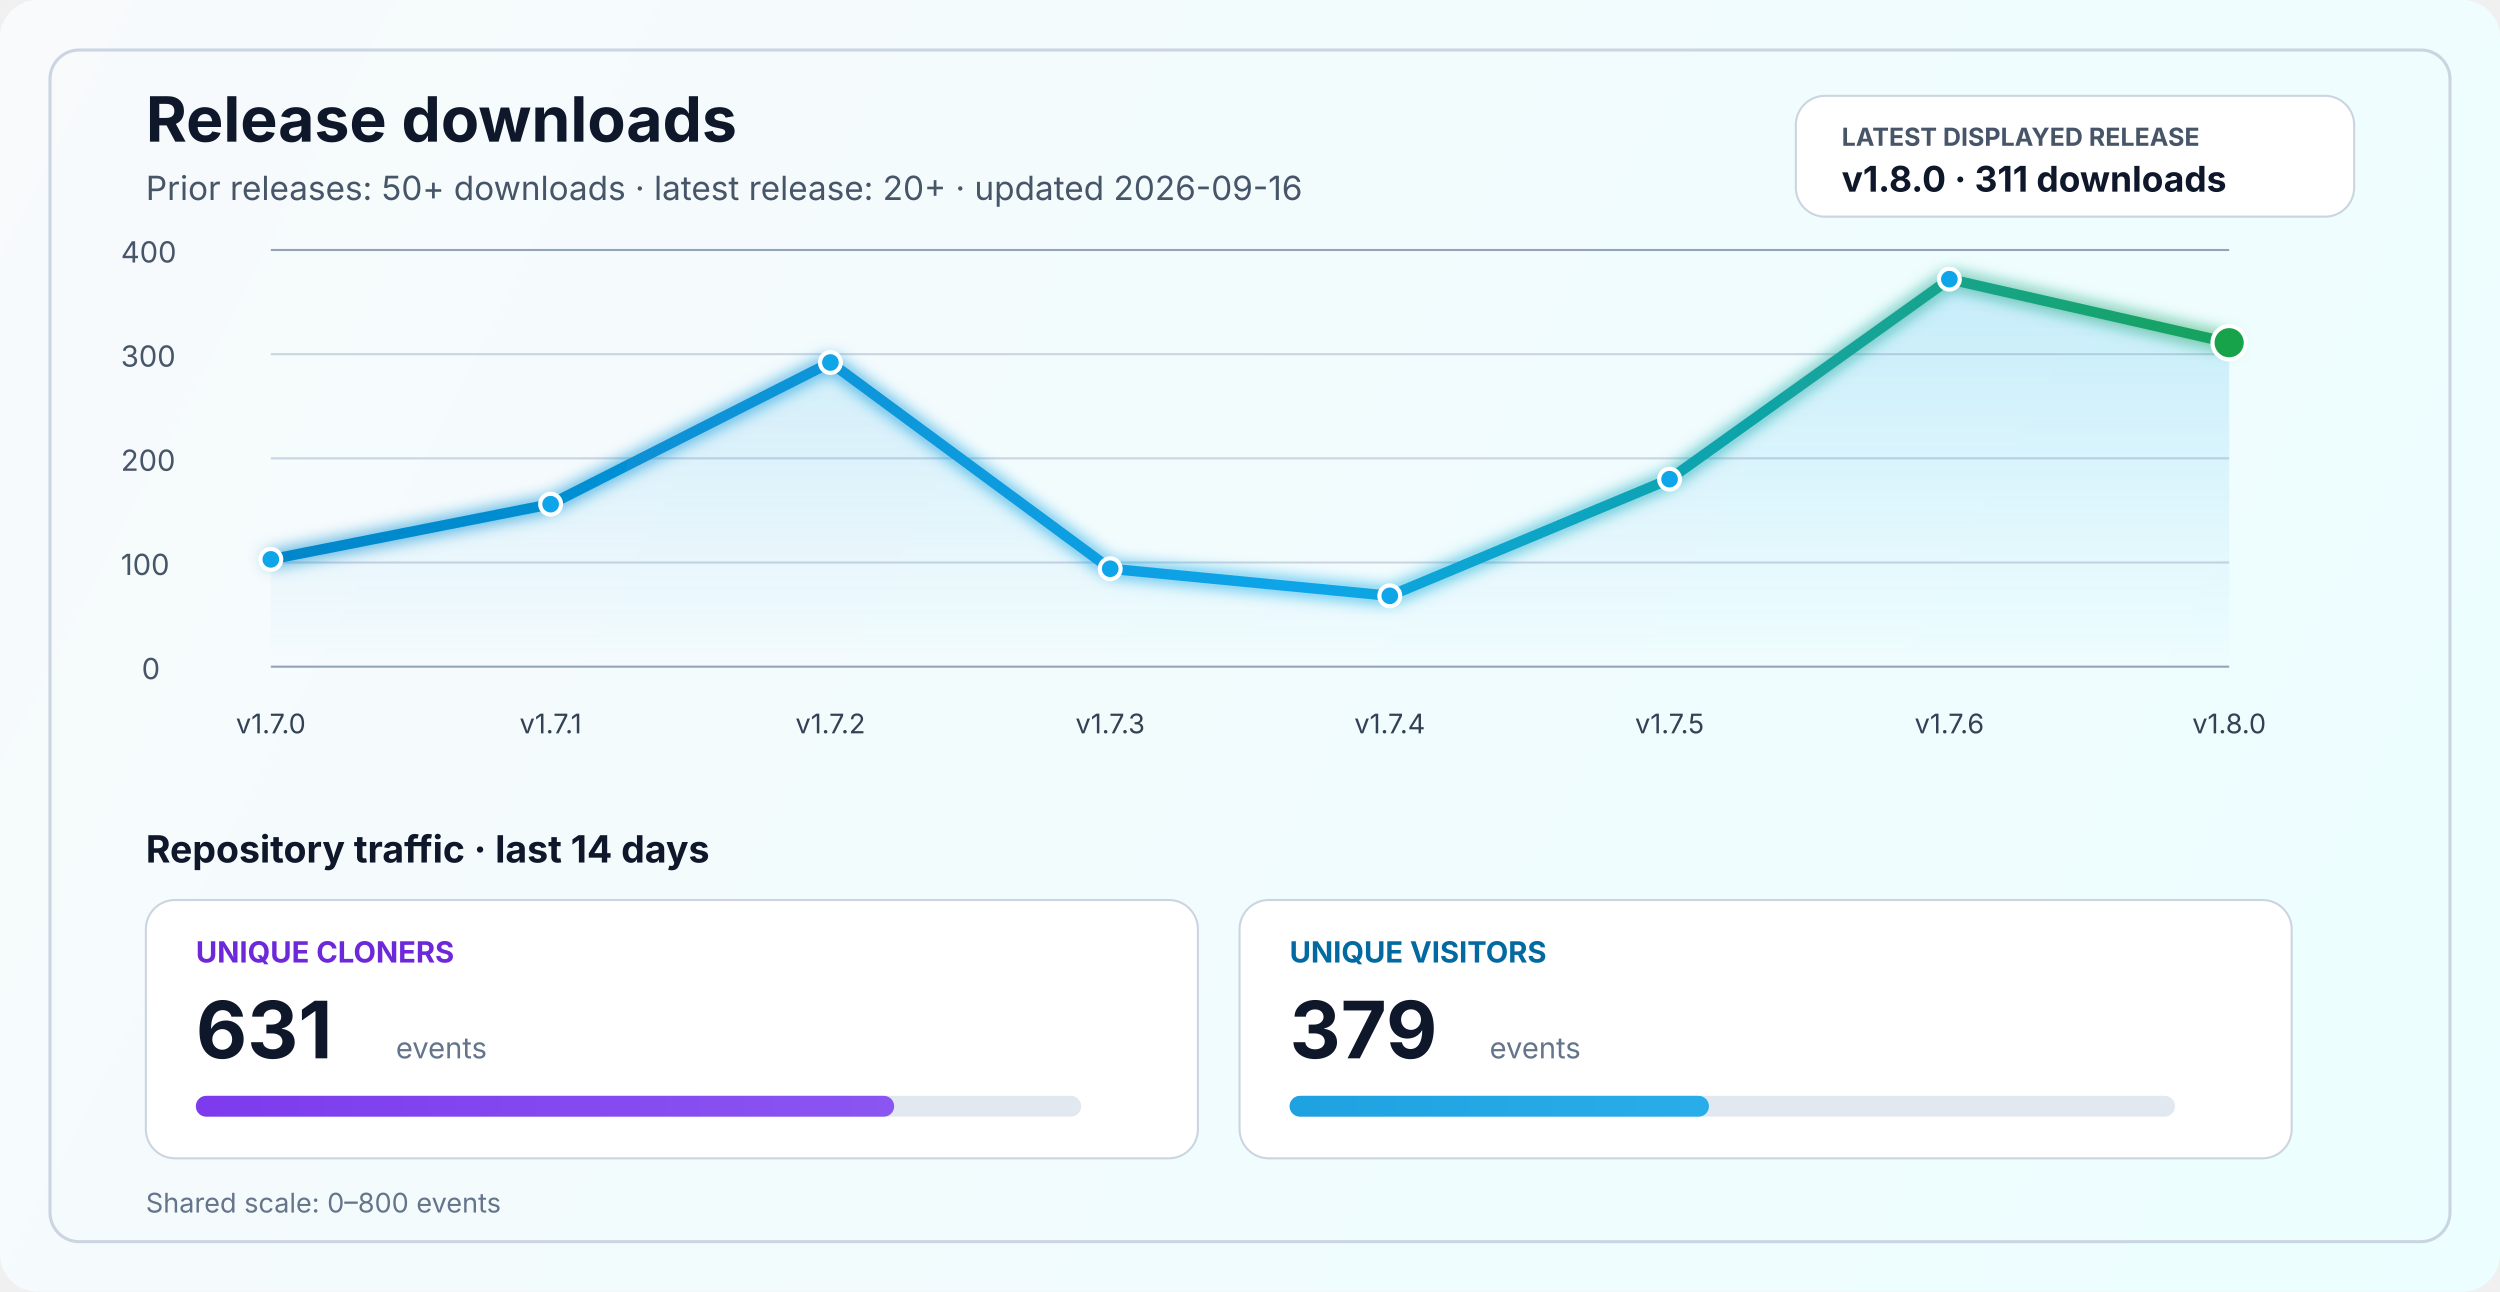
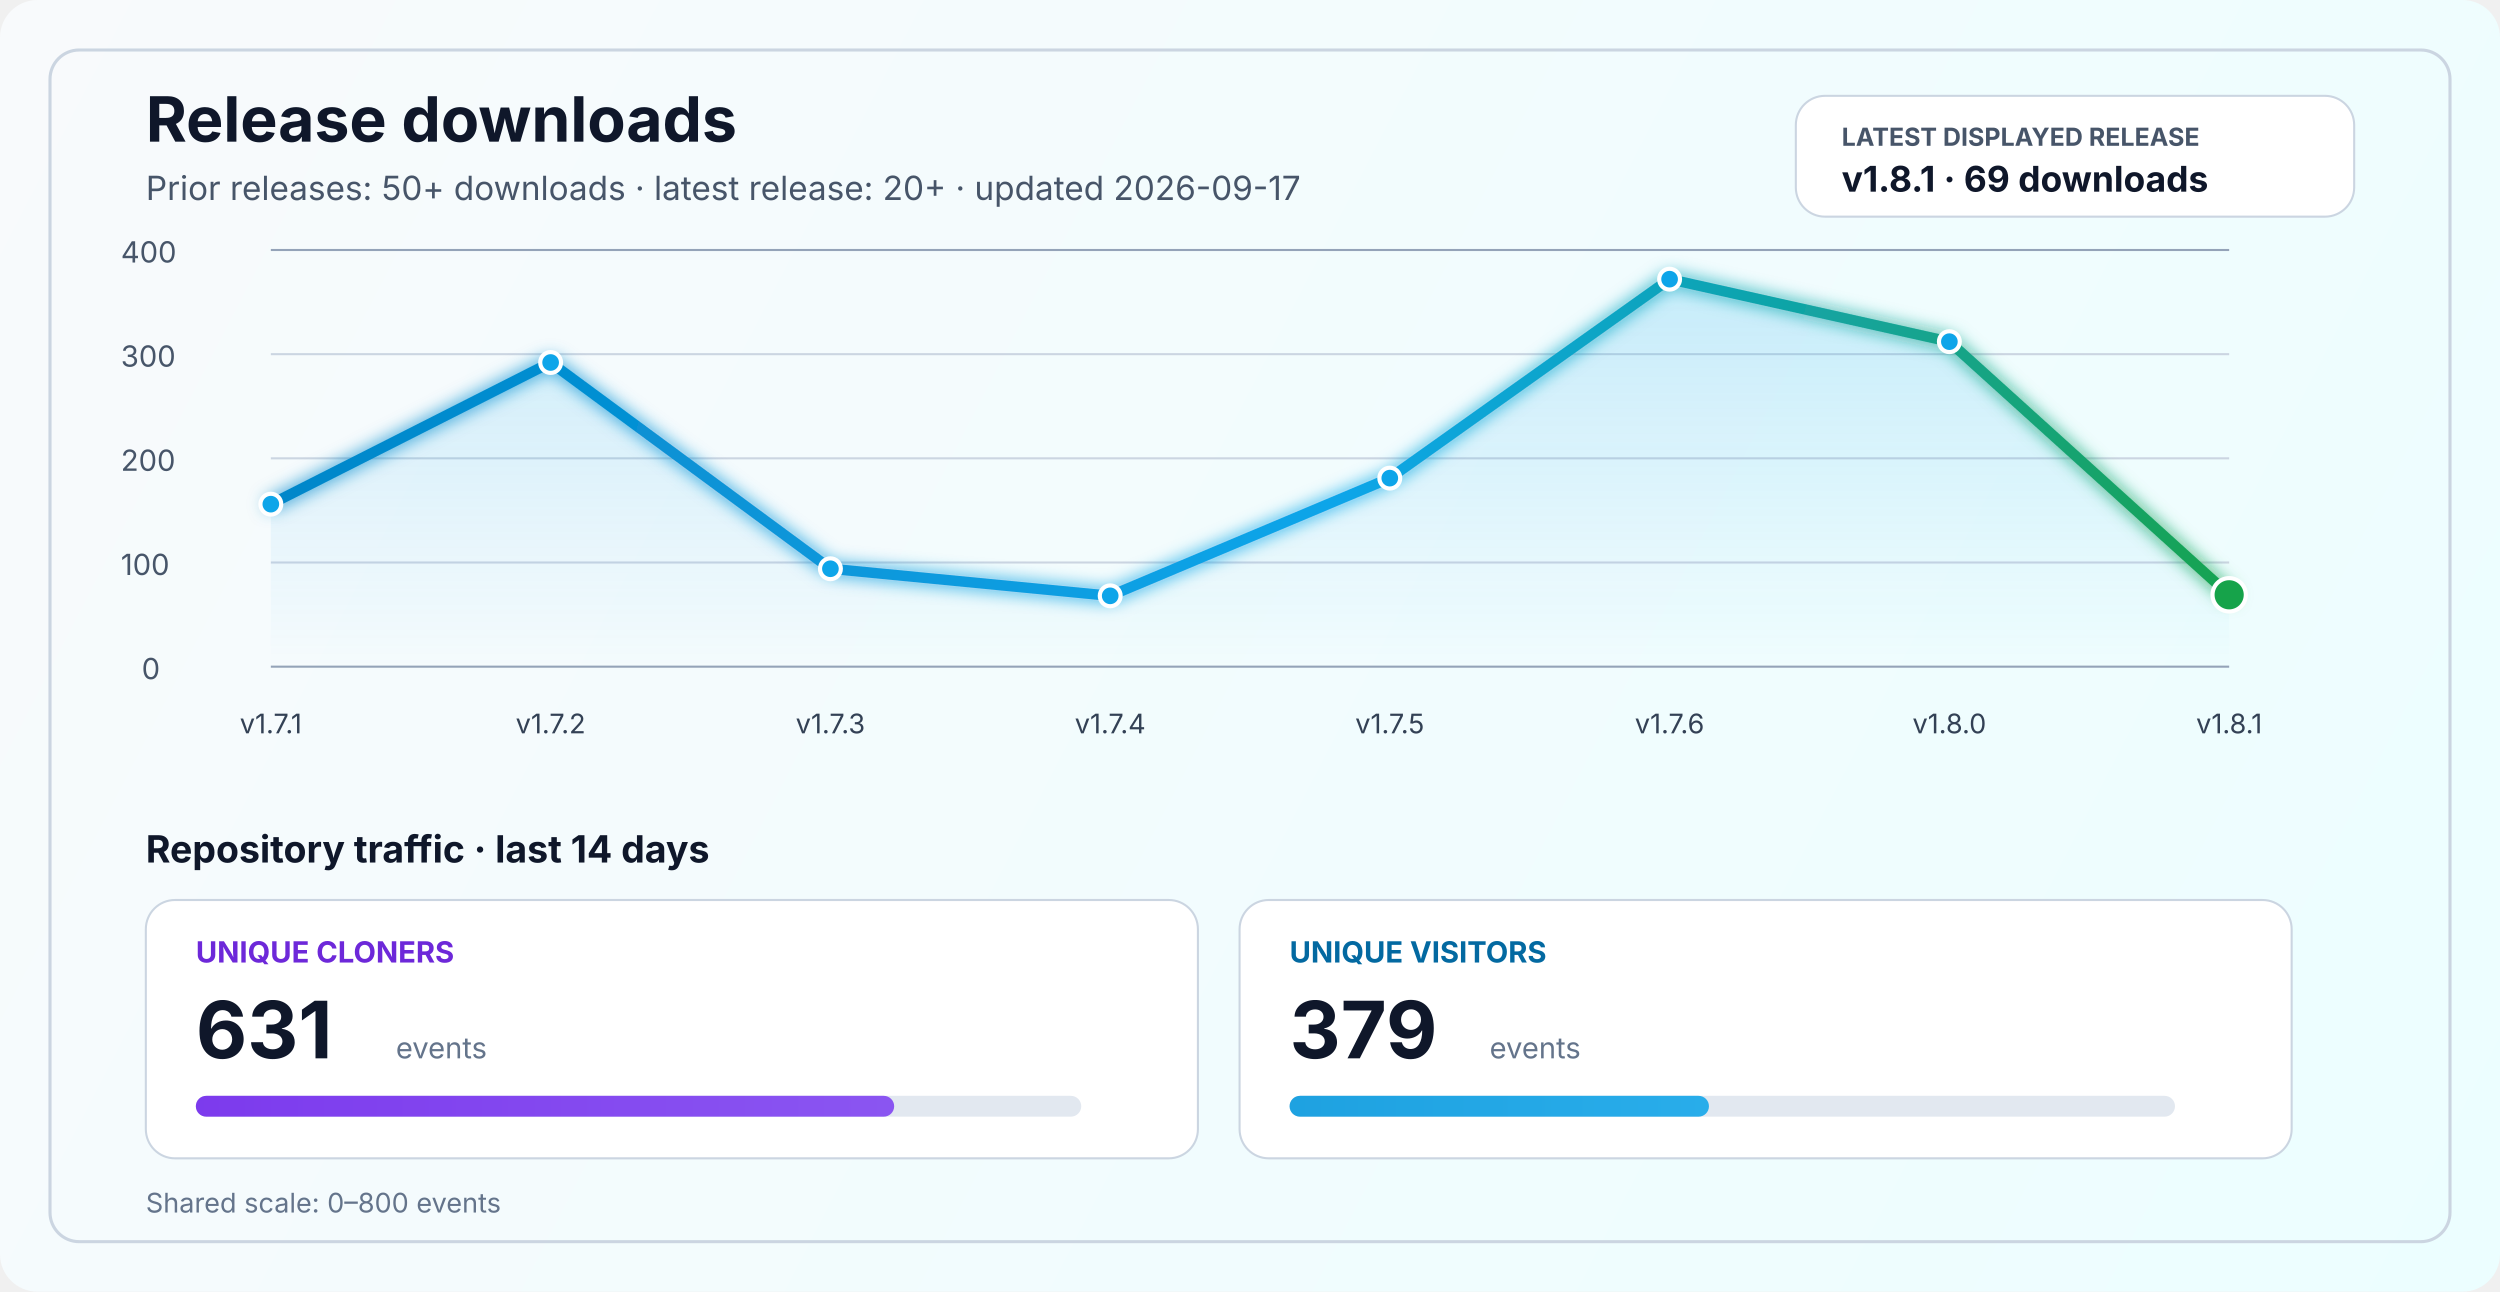
<svg xmlns="http://www.w3.org/2000/svg" width="1200" height="620" viewBox="0 0 1200 620" fill="none" role="img" aria-labelledby="title desc">
  <defs>
    <linearGradient id="bg" x1="0" y1="0" x2="1200" y2="620" gradientUnits="userSpaceOnUse">
      <stop stop-color="#F8FAFC" />
      <stop offset="1" stop-color="#ECFEFF" />
    </linearGradient>
    <linearGradient id="line" x1="130" y1="86" x2="1070" y2="340" gradientUnits="userSpaceOnUse">
      <stop stop-color="#0284C7" />
      <stop offset="0.55" stop-color="#0EA5E9" />
      <stop offset="1" stop-color="#16A34A" />
    </linearGradient>
    <linearGradient id="area" x1="0" y1="120" x2="0" y2="320" gradientUnits="userSpaceOnUse">
      <stop stop-color="#0EA5E9" stop-opacity="0.20" />
      <stop offset="1" stop-color="#0EA5E9" stop-opacity="0" />
    </linearGradient>
    <linearGradient id="cloneFill" x1="86" y1="450" x2="1110" y2="450" gradientUnits="userSpaceOnUse">
      <stop stop-color="#7C3AED" />
      <stop offset="1" stop-color="#A78BFA" />
    </linearGradient>
    <linearGradient id="viewFill" x1="86" y1="482" x2="1110" y2="482" gradientUnits="userSpaceOnUse">
      <stop stop-color="#0284C7" />
      <stop offset="1" stop-color="#38BDF8" />
    </linearGradient>
    <filter id="glow" x="-50%" y="-50%" width="200%" height="200%">
      <feGaussianBlur stdDeviation="4" result="blur" />
      <feMerge>
        <feMergeNode in="blur" />
        <feMergeNode in="SourceGraphic" />
      </feMerge>
    </filter>
  </defs>
  <rect width="1200" height="620" rx="18" fill="url(#bg)" />
  <rect x="24" y="24" width="1152" height="572" rx="14" stroke="#CBD5E1" stroke-width="1.5" />
  <text x="70" y="68" fill="#0F172A" font-size="30" font-family="SF Pro Display, -apple-system, BlinkMacSystemFont, Segoe UI, sans-serif" font-weight="700">Release downloads</text>
-   <text x="70" y="96" fill="#475569" font-size="16" font-family="SF Pro Text, -apple-system, BlinkMacSystemFont, Segoe UI, sans-serif">Prior releases: 50+ downloads · latest release: 20+ · updated 2026-09-16</text>
+   <text x="70" y="96" fill="#475569" font-size="16" font-family="SF Pro Text, -apple-system, BlinkMacSystemFont, Segoe UI, sans-serif">Prior releases: 50+ downloads · latest release: 20+ · updated 2026-09-17</text>
  <rect x="862" y="46" width="268" height="58" rx="14" fill="#FFFFFF" stroke="#CBD5E1" stroke-width="1" />
  <text x="884" y="70" fill="#475569" font-size="12" font-family="SF Pro Text, -apple-system, BlinkMacSystemFont, Segoe UI, sans-serif" font-weight="700">LATEST DISPLAYED RELEASE</text>
-   <text x="884" y="92" fill="#0F172A" font-size="17" font-family="SF Pro Text, -apple-system, BlinkMacSystemFont, Segoe UI, sans-serif" font-weight="700">v1.8.0 · 311 downloads</text>
+   <text x="884" y="92" fill="#0F172A" font-size="17" font-family="SF Pro Text, -apple-system, BlinkMacSystemFont, Segoe UI, sans-serif" font-weight="700">v1.8.1 · 69 downloads</text>
  <line x1="130" y1="320.0" x2="1070" y2="320.0" stroke="#94A3B8" stroke-width="1" />
  <line x1="130" y1="270.0" x2="1070" y2="270.0" stroke="#CBD5E1" stroke-width="1" />
  <line x1="130" y1="220.0" x2="1070" y2="220.0" stroke="#CBD5E1" stroke-width="1" />
  <line x1="130" y1="170.0" x2="1070" y2="170.0" stroke="#CBD5E1" stroke-width="1" />
  <line x1="130" y1="120.0" x2="1070" y2="120.0" stroke="#94A3B8" stroke-width="1" />
  <text x="68" y="326.0" fill="#475569" font-size="14" font-family="SF Pro Text, -apple-system, BlinkMacSystemFont, Segoe UI, sans-serif">0</text>
  <text x="58" y="276.0" fill="#475569" font-size="14" font-family="SF Pro Text, -apple-system, BlinkMacSystemFont, Segoe UI, sans-serif">100</text>
  <text x="58" y="226.0" fill="#475569" font-size="14" font-family="SF Pro Text, -apple-system, BlinkMacSystemFont, Segoe UI, sans-serif">200</text>
  <text x="58" y="176.0" fill="#475569" font-size="14" font-family="SF Pro Text, -apple-system, BlinkMacSystemFont, Segoe UI, sans-serif">300</text>
  <text x="58" y="126.0" fill="#475569" font-size="14" font-family="SF Pro Text, -apple-system, BlinkMacSystemFont, Segoe UI, sans-serif">400</text>
-   <path d="M 130.0 268.5 L 264.3 242.0 L 398.6 174.0 L 532.9 273.0 L 667.1 286.0 L 801.4 230.0 L 935.7 134.0 L 1070.0 164.5 L 1070 320 L 130 320 Z" fill="url(#area)" />
-   <polyline points="130.0,268.5 264.3,242.0 398.6,174.0 532.9,273.0 667.1,286.0 801.4,230.0 935.7,134.0 1070.0,164.5" fill="none" stroke="url(#line)" stroke-width="5" stroke-linecap="round" stroke-linejoin="round" filter="url(#glow)" />
-   <circle cx="130.0" cy="268.5" r="5" fill="#0EA5E9" stroke="#FFFFFF" stroke-width="2" />
-   <circle cx="264.3" cy="242.0" r="5" fill="#0EA5E9" stroke="#FFFFFF" stroke-width="2" />
-   <circle cx="398.6" cy="174.0" r="5" fill="#0EA5E9" stroke="#FFFFFF" stroke-width="2" />
-   <circle cx="532.9" cy="273.0" r="5" fill="#0EA5E9" stroke="#FFFFFF" stroke-width="2" />
-   <circle cx="667.1" cy="286.0" r="5" fill="#0EA5E9" stroke="#FFFFFF" stroke-width="2" />
-   <circle cx="801.4" cy="230.0" r="5" fill="#0EA5E9" stroke="#FFFFFF" stroke-width="2" />
-   <circle cx="935.7" cy="134.0" r="5" fill="#0EA5E9" stroke="#FFFFFF" stroke-width="2" />
-   <circle cx="1070.0" cy="164.5" r="8" fill="#16A34A" stroke="#FFFFFF" stroke-width="2" />
-   <text x="130.0" y="352" text-anchor="middle" fill="#334155" font-size="13" font-family="SF Pro Text, -apple-system, BlinkMacSystemFont, Segoe UI, sans-serif">v1.7.0</text>
-   <text x="264.3" y="352" text-anchor="middle" fill="#334155" font-size="13" font-family="SF Pro Text, -apple-system, BlinkMacSystemFont, Segoe UI, sans-serif">v1.7.1</text>
-   <text x="398.6" y="352" text-anchor="middle" fill="#334155" font-size="13" font-family="SF Pro Text, -apple-system, BlinkMacSystemFont, Segoe UI, sans-serif">v1.7.2</text>
-   <text x="532.9" y="352" text-anchor="middle" fill="#334155" font-size="13" font-family="SF Pro Text, -apple-system, BlinkMacSystemFont, Segoe UI, sans-serif">v1.7.3</text>
-   <text x="667.1" y="352" text-anchor="middle" fill="#334155" font-size="13" font-family="SF Pro Text, -apple-system, BlinkMacSystemFont, Segoe UI, sans-serif">v1.7.4</text>
-   <text x="801.4" y="352" text-anchor="middle" fill="#334155" font-size="13" font-family="SF Pro Text, -apple-system, BlinkMacSystemFont, Segoe UI, sans-serif">v1.7.5</text>
-   <text x="935.7" y="352" text-anchor="middle" fill="#334155" font-size="13" font-family="SF Pro Text, -apple-system, BlinkMacSystemFont, Segoe UI, sans-serif">v1.7.6</text>
-   <text x="1070.0" y="352" text-anchor="middle" fill="#334155" font-size="13" font-family="SF Pro Text, -apple-system, BlinkMacSystemFont, Segoe UI, sans-serif">v1.8.0</text>
+   <path d="M 130.0 242.0 L 264.3 174.0 L 398.6 273.0 L 532.9 286.0 L 667.1 229.5 L 801.4 134.0 L 935.7 164.0 L 1070.0 285.5 L 1070 320 L 130 320 Z" fill="url(#area)" />
+   <polyline points="130.0,242.0 264.3,174.0 398.6,273.0 532.9,286.0 667.1,229.5 801.4,134.0 935.7,164.0 1070.0,285.5" fill="none" stroke="url(#line)" stroke-width="5" stroke-linecap="round" stroke-linejoin="round" filter="url(#glow)" />
+   <circle cx="130.0" cy="242.0" r="5" fill="#0EA5E9" stroke="#FFFFFF" stroke-width="2" />
+   <circle cx="264.3" cy="174.0" r="5" fill="#0EA5E9" stroke="#FFFFFF" stroke-width="2" />
+   <circle cx="398.6" cy="273.0" r="5" fill="#0EA5E9" stroke="#FFFFFF" stroke-width="2" />
+   <circle cx="532.9" cy="286.0" r="5" fill="#0EA5E9" stroke="#FFFFFF" stroke-width="2" />
+   <circle cx="667.1" cy="229.5" r="5" fill="#0EA5E9" stroke="#FFFFFF" stroke-width="2" />
+   <circle cx="801.4" cy="134.0" r="5" fill="#0EA5E9" stroke="#FFFFFF" stroke-width="2" />
+   <circle cx="935.7" cy="164.0" r="5" fill="#0EA5E9" stroke="#FFFFFF" stroke-width="2" />
+   <circle cx="1070.0" cy="285.5" r="8" fill="#16A34A" stroke="#FFFFFF" stroke-width="2" />
+   <text x="130.0" y="352" text-anchor="middle" fill="#334155" font-size="13" font-family="SF Pro Text, -apple-system, BlinkMacSystemFont, Segoe UI, sans-serif">v1.7.1</text>
+   <text x="264.3" y="352" text-anchor="middle" fill="#334155" font-size="13" font-family="SF Pro Text, -apple-system, BlinkMacSystemFont, Segoe UI, sans-serif">v1.7.2</text>
+   <text x="398.6" y="352" text-anchor="middle" fill="#334155" font-size="13" font-family="SF Pro Text, -apple-system, BlinkMacSystemFont, Segoe UI, sans-serif">v1.7.3</text>
+   <text x="532.9" y="352" text-anchor="middle" fill="#334155" font-size="13" font-family="SF Pro Text, -apple-system, BlinkMacSystemFont, Segoe UI, sans-serif">v1.7.4</text>
+   <text x="667.1" y="352" text-anchor="middle" fill="#334155" font-size="13" font-family="SF Pro Text, -apple-system, BlinkMacSystemFont, Segoe UI, sans-serif">v1.7.5</text>
+   <text x="801.4" y="352" text-anchor="middle" fill="#334155" font-size="13" font-family="SF Pro Text, -apple-system, BlinkMacSystemFont, Segoe UI, sans-serif">v1.7.6</text>
+   <text x="935.7" y="352" text-anchor="middle" fill="#334155" font-size="13" font-family="SF Pro Text, -apple-system, BlinkMacSystemFont, Segoe UI, sans-serif">v1.8.0</text>
+   <text x="1070.0" y="352" text-anchor="middle" fill="#334155" font-size="13" font-family="SF Pro Text, -apple-system, BlinkMacSystemFont, Segoe UI, sans-serif">v1.8.1</text>
  <text x="70" y="414" fill="#0F172A" font-size="18" font-family="SF Pro Text, -apple-system, BlinkMacSystemFont, Segoe UI, sans-serif" font-weight="700">Repository traffic · last 14 days</text>
  <rect x="70" y="432" width="505" height="124" rx="14" fill="#FFFFFF" stroke="#CBD5E1" stroke-width="1" />
  <text x="94" y="462" fill="#6D28D9" font-size="14" font-family="SF Pro Text, -apple-system, BlinkMacSystemFont, Segoe UI, sans-serif" font-weight="700">UNIQUE CLONERS</text>
  <text x="94" y="508" fill="#0F172A" font-size="38" font-family="SF Pro Display, -apple-system, BlinkMacSystemFont, Segoe UI, sans-serif" font-weight="700">631</text>
  <text x="190" y="508" fill="#64748B" font-size="14" font-family="SF Pro Text, -apple-system, BlinkMacSystemFont, Segoe UI, sans-serif">events</text>
  <rect x="94" y="526" width="425" height="10" rx="5" fill="#E2E8F0" />
  <rect x="94" y="526" width="335.2" height="10" rx="5" fill="url(#cloneFill)" />
  <rect x="595" y="432" width="505" height="124" rx="14" fill="#FFFFFF" stroke="#CBD5E1" stroke-width="1" />
  <text x="619" y="462" fill="#0369A1" font-size="14" font-family="SF Pro Text, -apple-system, BlinkMacSystemFont, Segoe UI, sans-serif" font-weight="700">UNIQUE VISITORS</text>
  <text x="619" y="508" fill="#0F172A" font-size="38" font-family="SF Pro Display, -apple-system, BlinkMacSystemFont, Segoe UI, sans-serif" font-weight="700">379</text>
  <text x="715" y="508" fill="#64748B" font-size="14" font-family="SF Pro Text, -apple-system, BlinkMacSystemFont, Segoe UI, sans-serif">events</text>
  <rect x="619" y="526" width="425" height="10" rx="5" fill="#E2E8F0" />
  <rect x="619" y="526" width="201.3" height="10" rx="5" fill="url(#viewFill)" />
  <text x="70" y="582" fill="#64748B" font-size="13" font-family="SF Pro Text, -apple-system, BlinkMacSystemFont, Segoe UI, sans-serif">Shared scale: 0–800 events</text>
</svg>
